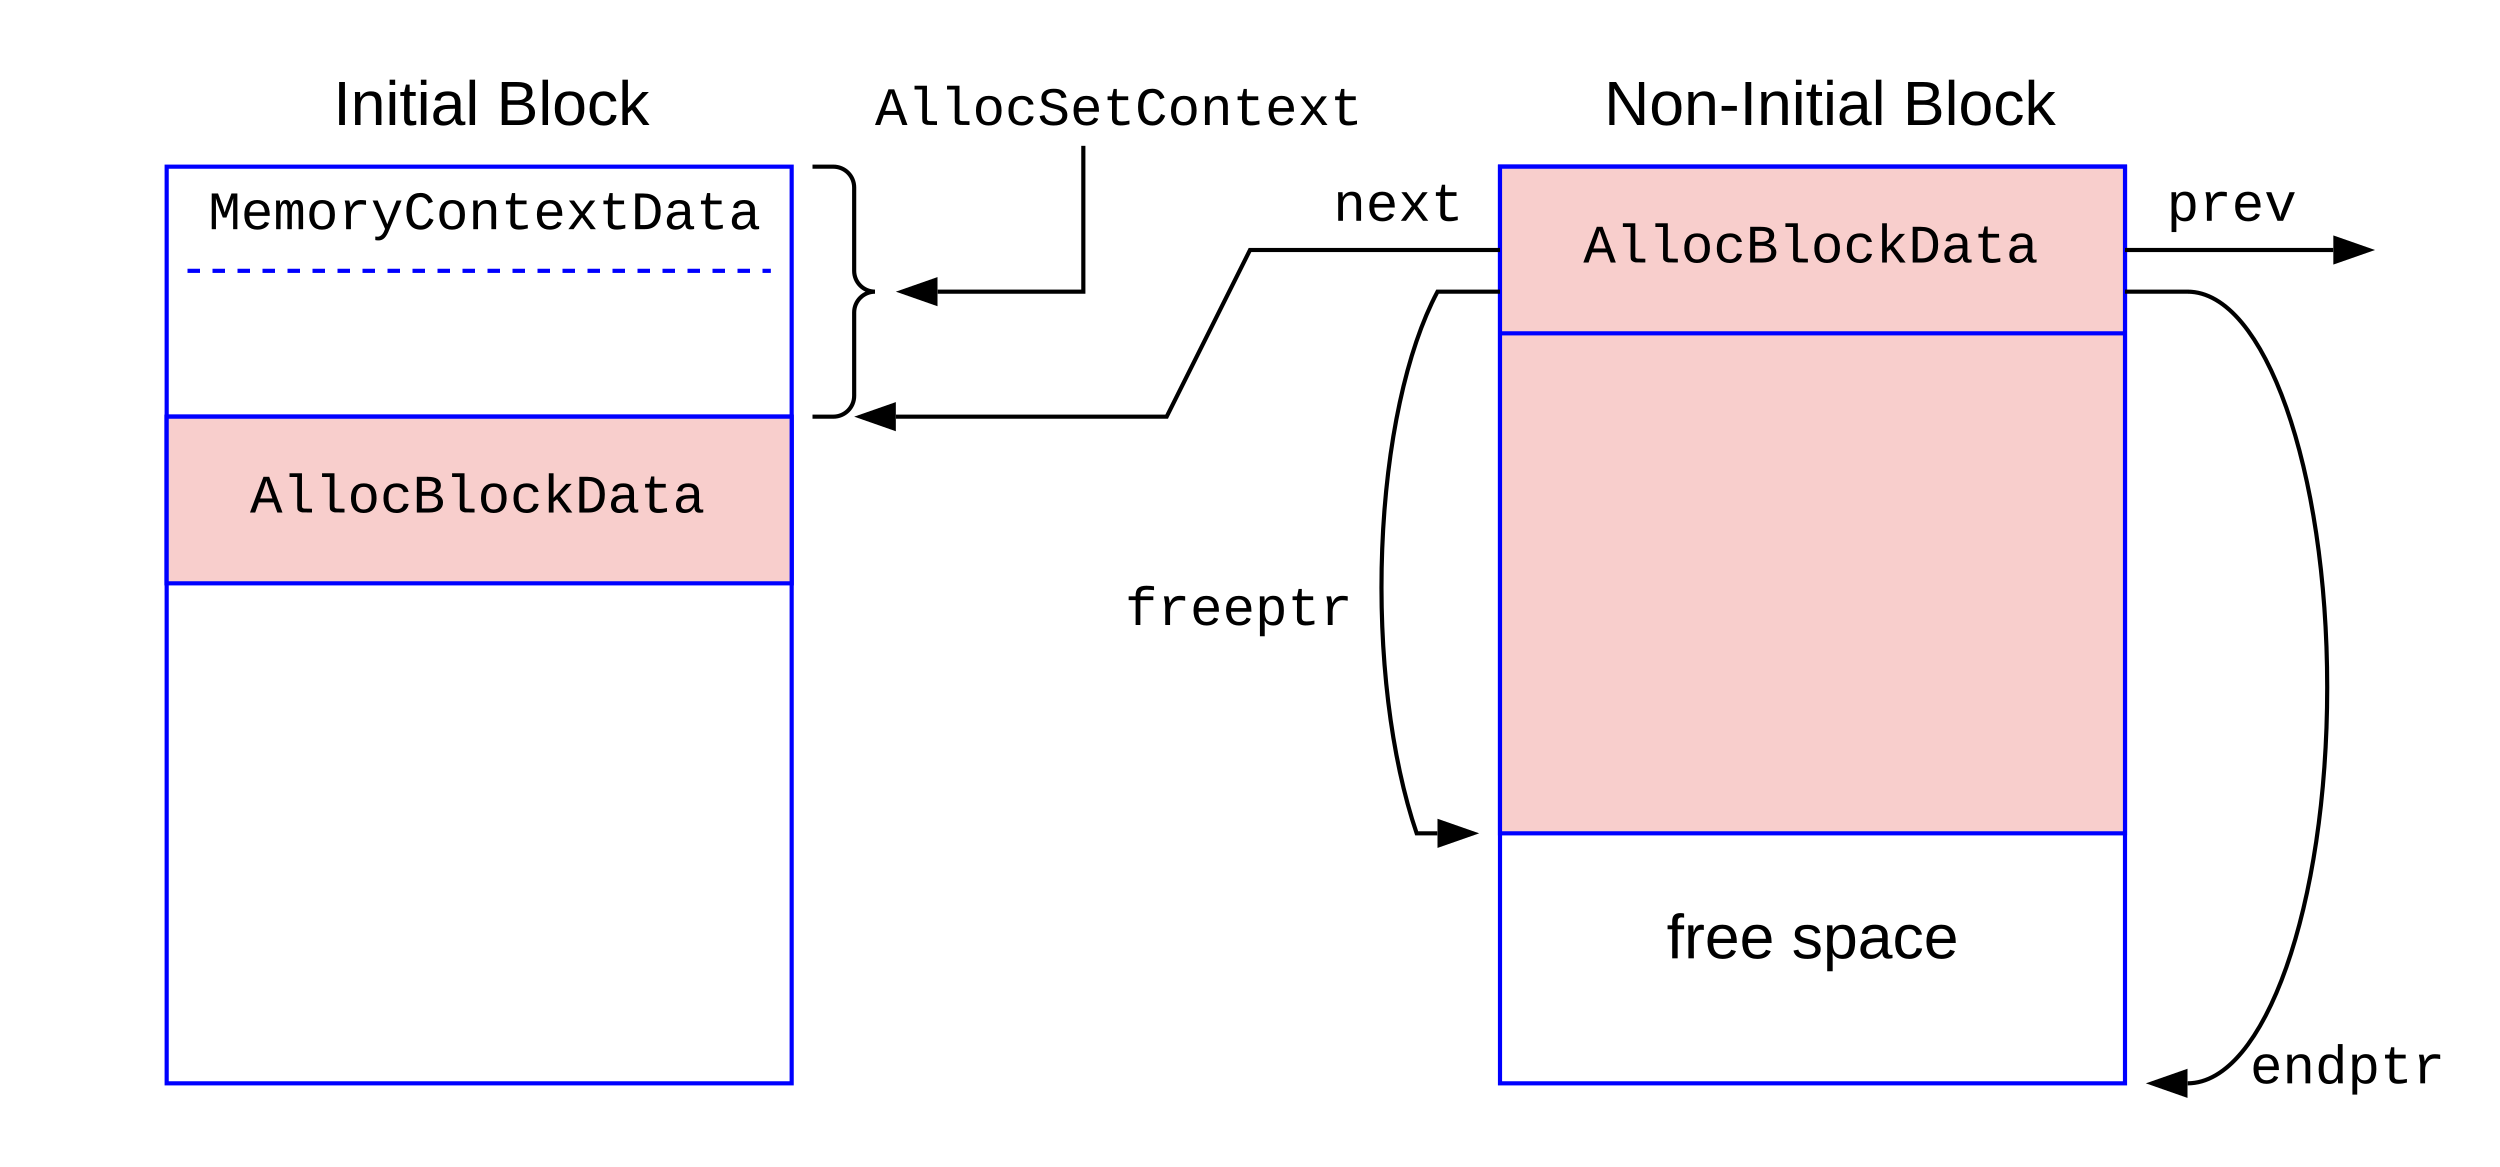
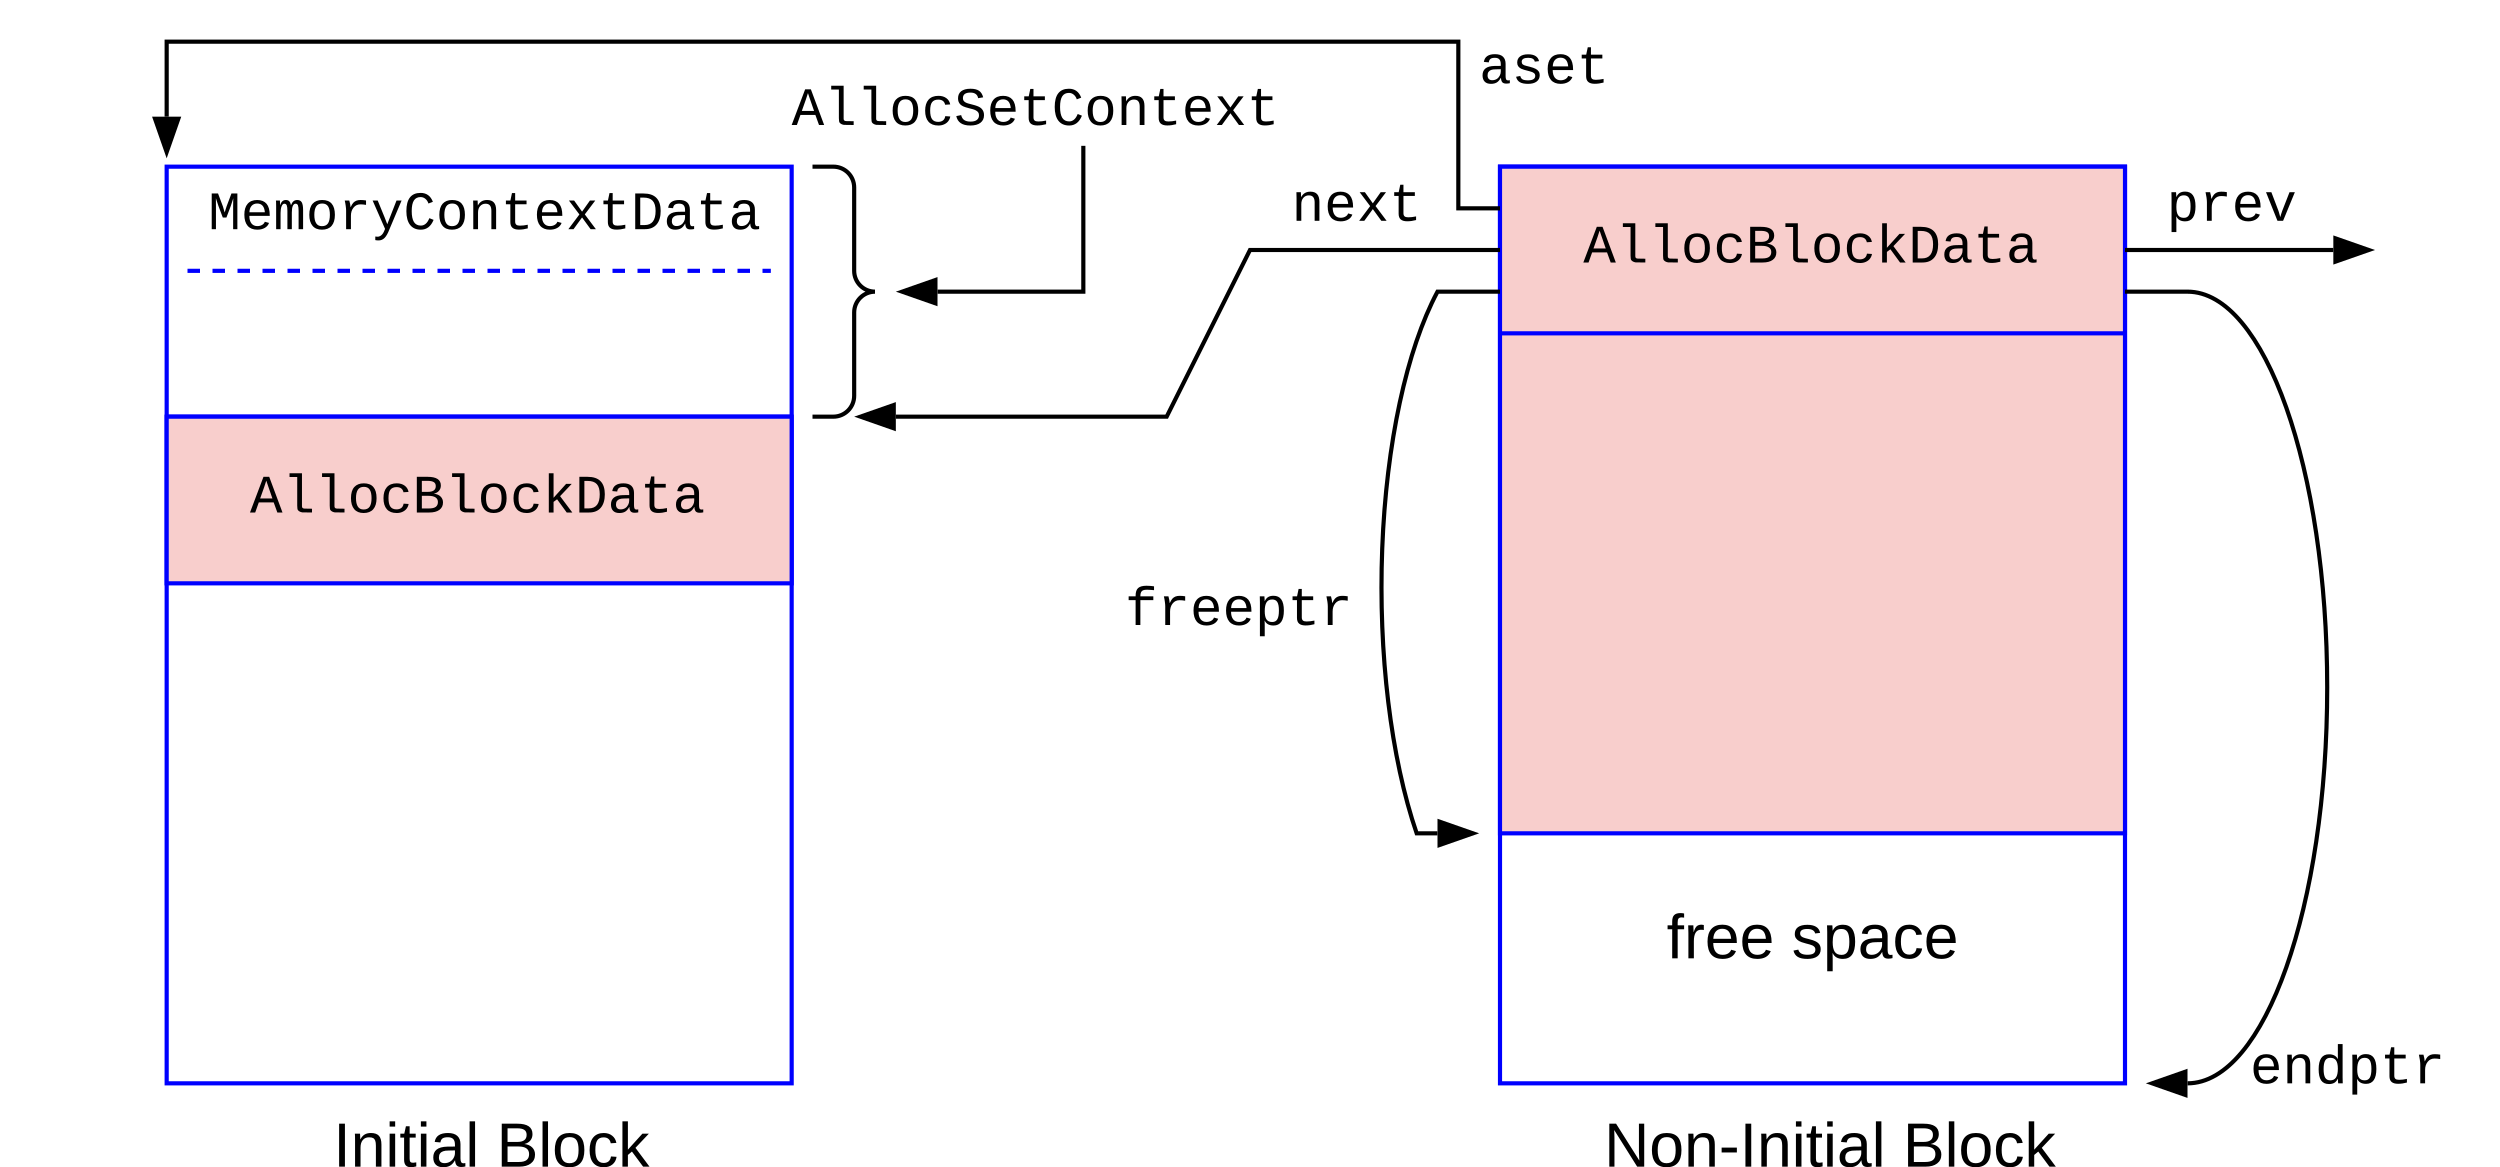
<svg xmlns="http://www.w3.org/2000/svg" version="1.1" width="600" height="280">
  <defs>
    <marker id="arrowhead" markerWidth="10" markerHeight="7" refX="0" refY="3.5" orient="auto">
      <polygon points="0 0, 10 3.5, 0 7" />
    </marker>
  </defs>
-   <text x="80" y="30" style="font-size:15px;font-family:'Arial'">Initial Block</text>
-   <text x="385" y="30" style="font-size:15px;font-family:'Arial'">Non-Initial Block</text>
+   <text x="80" y="280" style="font-size:15px;font-family:'Arial'">Initial Block</text>
+   <text x="385" y="280" style="font-size:15px;font-family:'Arial'">Non-Initial Block</text>
  <text x="50" y="55" style="font-size:13px;font-family:'Courier New'">MemoryContextData</text>
  <rect x="40" y="40" width="150" height="220" style="fill:none;stroke:#0000FF;stroke-width:1" />
  <path d="M 45 65 h 140" stroke="#0000FF" stroke-width="1" stroke-dasharray="3,3" fill="none" />
  <path d="M 40 100 h 150" stroke="#0000FF" stroke-width="1" fill="none" />
  <path d="M 195 40 h 5 a 5 5 0 0 1 5 5 v 20 a 5 5 0 0 0 5 5 a 5 5 0 0 0 -5 5 v 20 a 5 5 0 0 1 -5 5 h -5" stroke="#000000" stroke-width="1" fill="none" />
-   <text x="210" y="30" style="font-size:13px;font-family:'Courier New'">AllocSetContext</text>
+   <text x="190" y="30" style="font-size:13px;font-family:'Courier New'">AllocSetContext</text>
  <path d="M 260 35 V 70 H 225" stroke="#000000" stroke-width="1" fill="none" marker-end="url(#arrowhead)" />
  <rect x="40" y="100" width="150" height="40" style="fill:rgb(248,206,204);stroke:#0000FF;stroke-width:1" />
  <text x="60" y="123" style="font-size:13px;font-family:'Courier New'">AllocBlockData</text>
  <rect x="360" y="40" width="150" height="220" style="fill:none;stroke:#0000FF;stroke-width:1" />
  <rect x="360" y="40" width="150" height="160" style="fill:rgb(248,206,204);stroke:#0000FF;stroke-width:1" />
  <path d="M 360 80 h 150" stroke="#0000FF" stroke-width="1" fill="none" />
  <text x="380" y="63" style="font-size:13px;font-family:'Courier New'">AllocBlockData</text>
  <path d="M 360 70 H 345 A 30 85 0 0 0 340 200 h5" stroke="#000000" stroke-width="1" fill="none" marker-end="url(#arrowhead)" />
+   <path d="M 360 50 h -10 v -40 H 40 V 28" stroke="#000000" stroke-width="1" fill="none" marker-end="url(#arrowhead)" />
+   <text x="355" y="20" style="font-size:13px;font-family:'Courier New'">aset</text>
  <path d="M 360 60 H 300 L 280 100 H 215" stroke="#000000" stroke-width="1" fill="none" marker-end="url(#arrowhead)" />
-   <text x="320" y="53" style="font-size:13px;font-family:'Courier New'">next</text>
+   <text x="310" y="53" style="font-size:13px;font-family:'Courier New'">next</text>
  <path d="M 510 60 h 50" stroke="#000000" stroke-width="1" fill="none" marker-end="url(#arrowhead)" />
  <text x="520" y="53" style="font-size:13px;font-family:'Courier New'">prev</text>
  <path d="M 510 70 H 525 A 30 85 0 0 1 525 260" stroke="#000000" stroke-width="1" fill="none" marker-end="url(#arrowhead)" />
  <text x="400" y="230" style="font-size:15px;font-family:'Arial'">free space</text>
  <text x="270" y="150" style="font-size:13px;font-family:'Courier New'">freeptr</text>
  <text x="540" y="260" style="font-size:13px;font-family:'Courier New'">endptr</text>
</svg>
